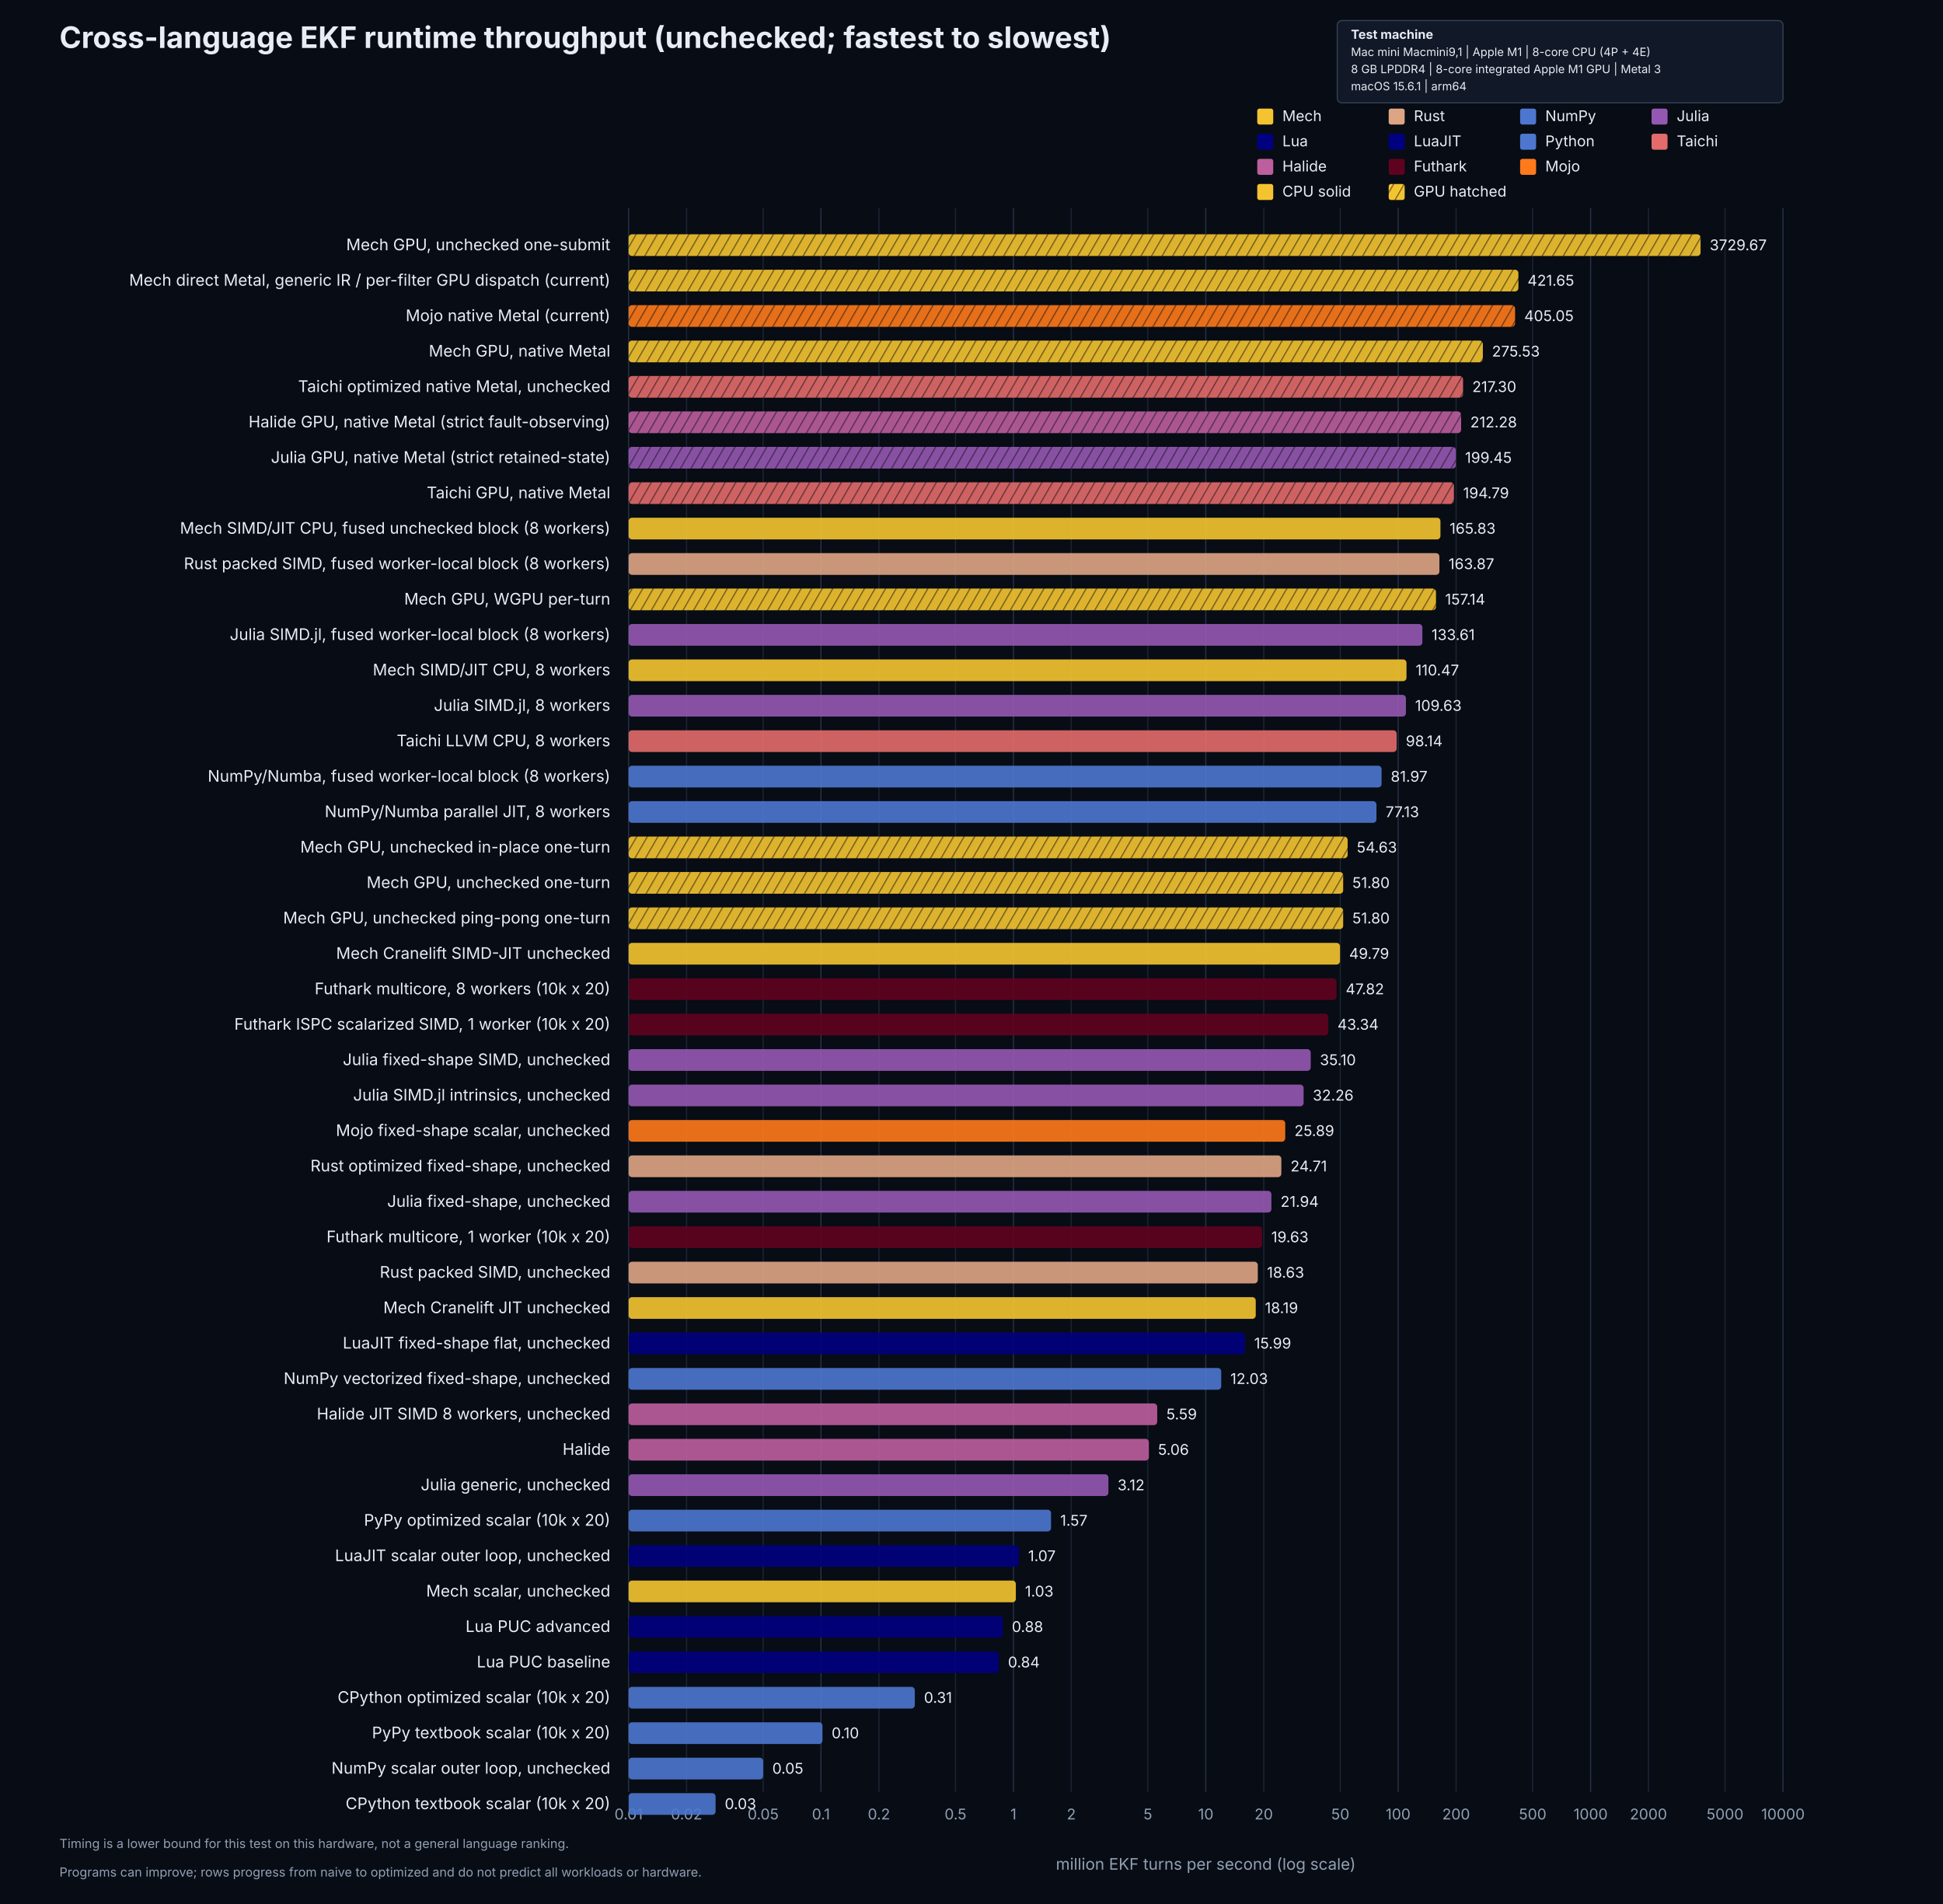
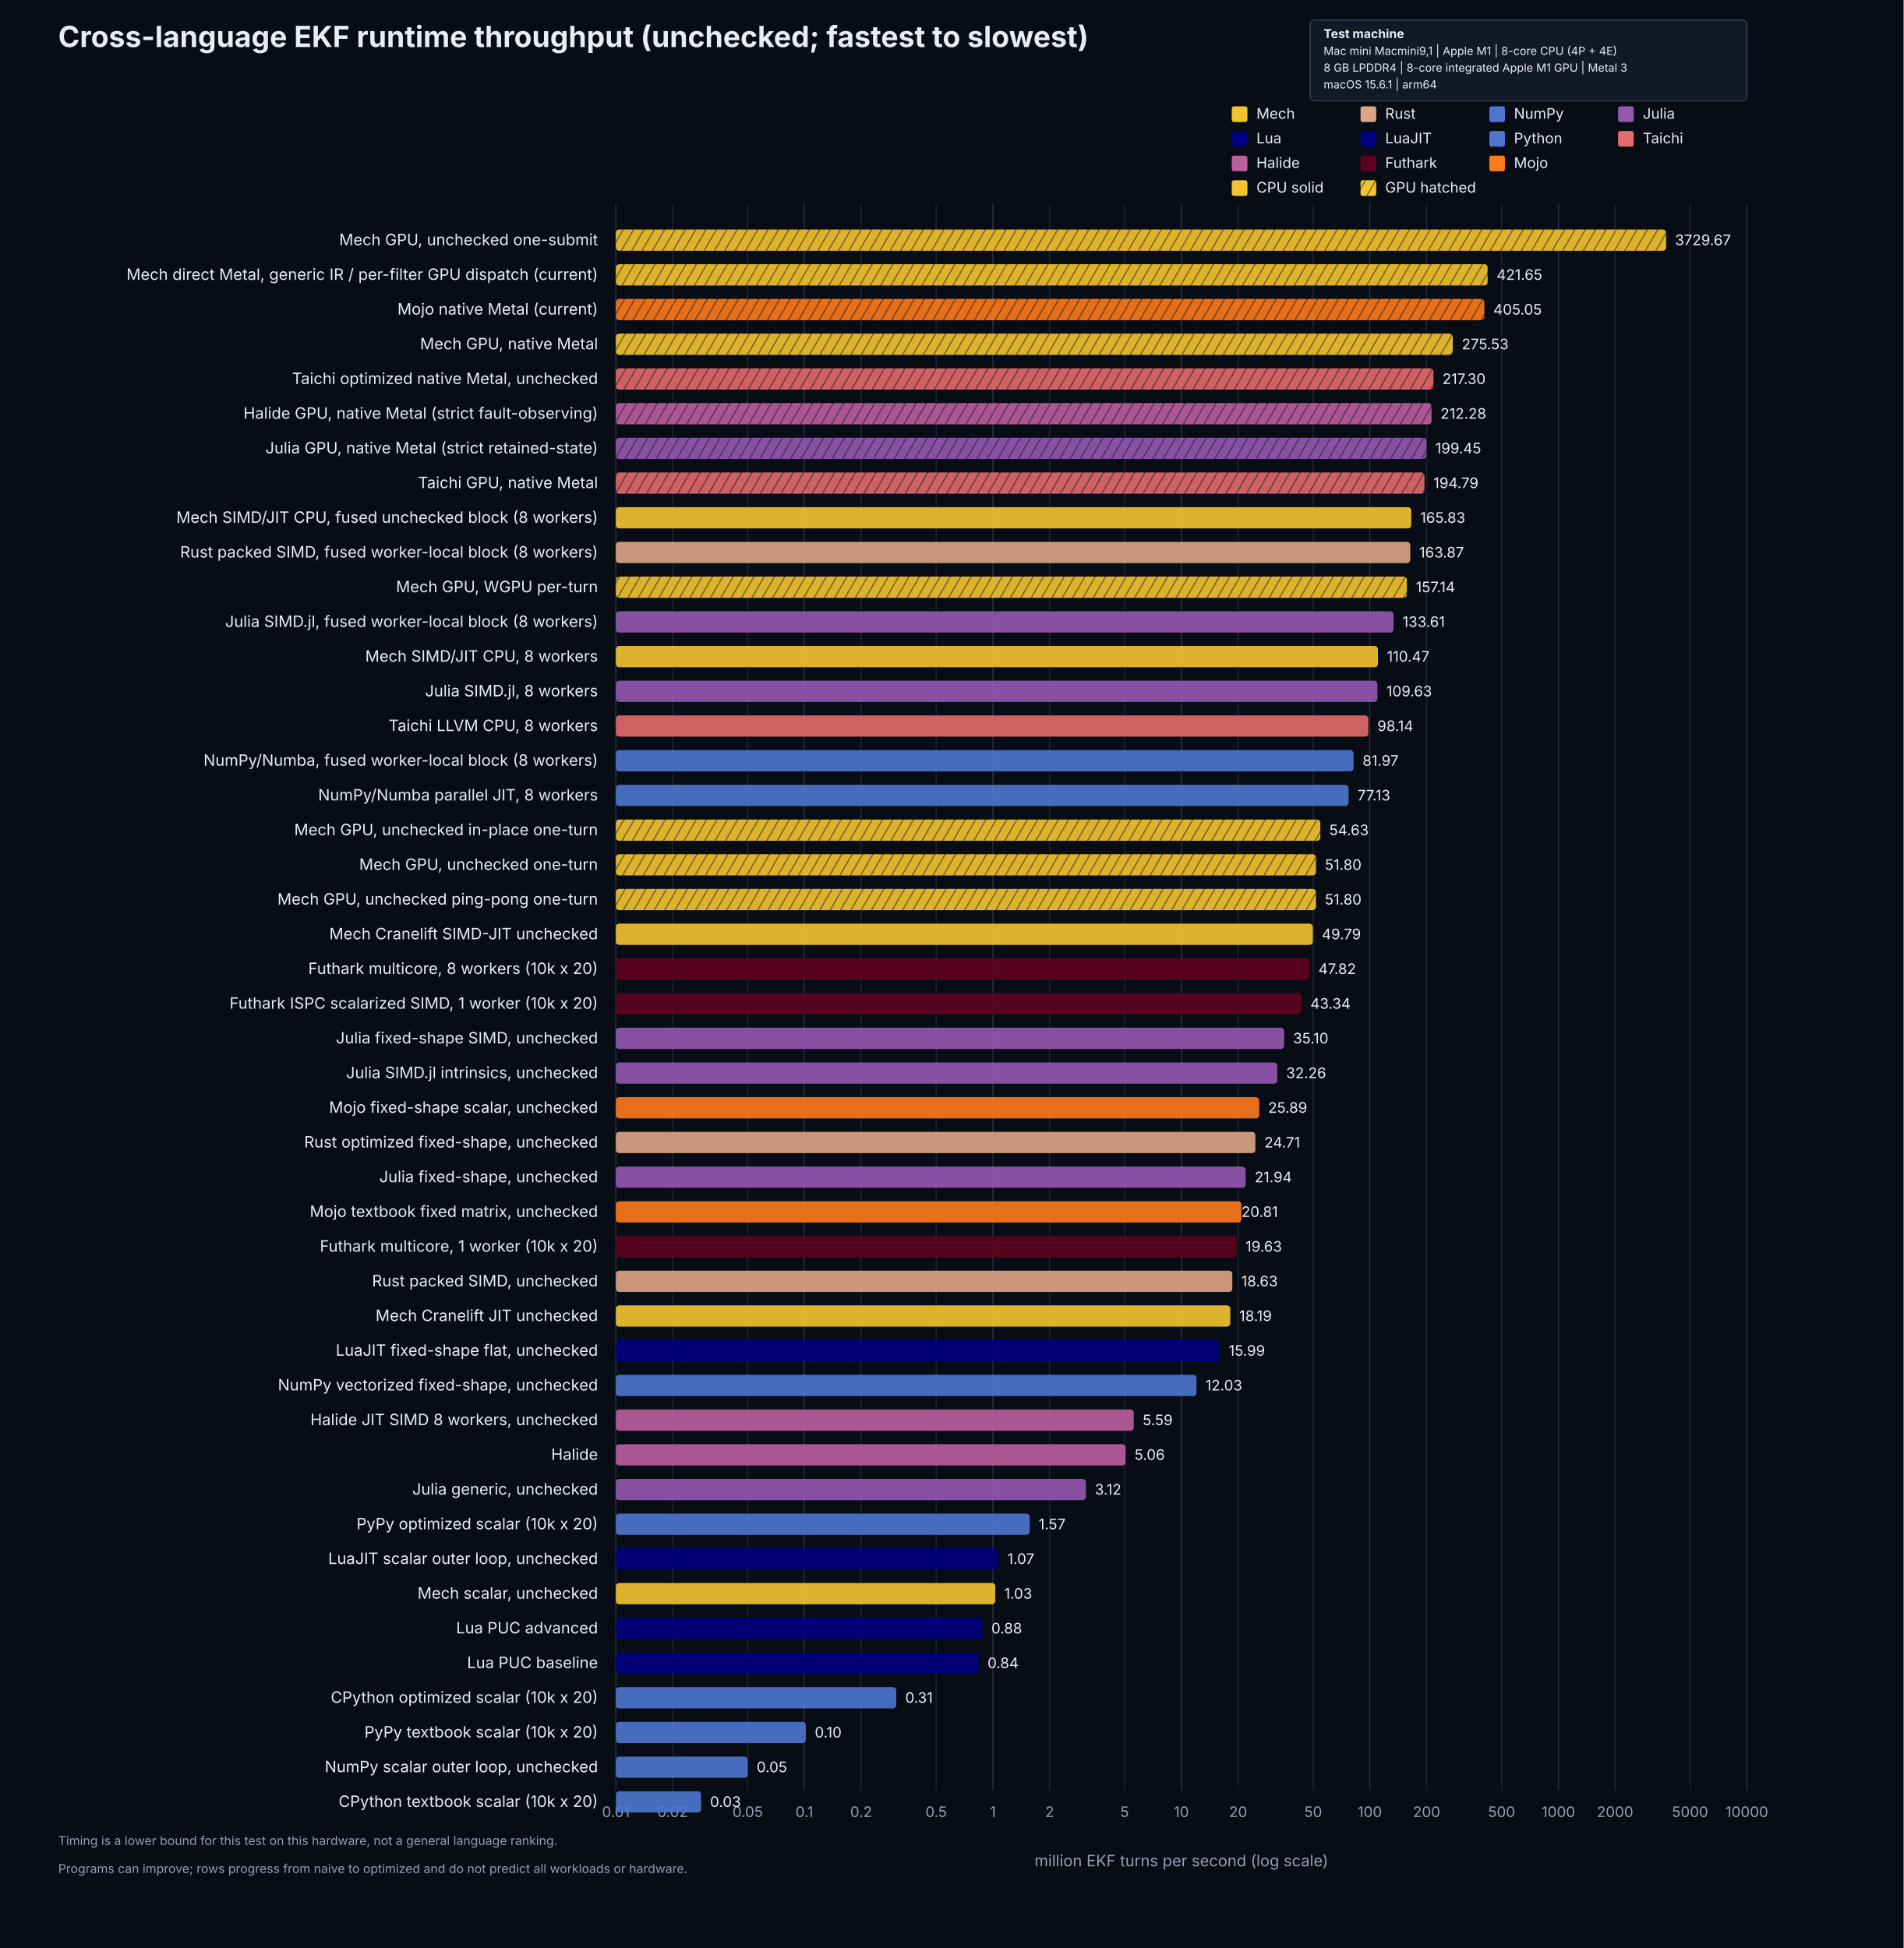
- <svg xmlns="http://www.w3.org/2000/svg" width="1700" height="1666" viewBox="0 0 1700 1666">
-   <rect x="0" y="0" width="1700" height="1666" fill="#080c14" />
+ <svg xmlns="http://www.w3.org/2000/svg" width="1700" height="1740" viewBox="0 0 1700 1740">
+   <rect x="0" y="0" width="1700" height="1740" fill="#080c14" />
  <defs>
    <pattern id="gpu-mech" width="8" height="8" patternUnits="userSpaceOnUse" patternTransform="rotate(30)">
      <rect width="8" height="8" fill="#f4c430" />
      <path d="M0 0V8" stroke="#080c14" stroke-opacity="0.52" stroke-width="2" />
    </pattern>
    <pattern id="gpu-rust" width="8" height="8" patternUnits="userSpaceOnUse" patternTransform="rotate(30)">
      <rect width="8" height="8" fill="#dea584" />
      <path d="M0 0V8" stroke="#080c14" stroke-opacity="0.52" stroke-width="2" />
    </pattern>
    <pattern id="gpu-numpy" width="8" height="8" patternUnits="userSpaceOnUse" patternTransform="rotate(30)">
      <rect width="8" height="8" fill="#4d77cf" />
      <path d="M0 0V8" stroke="#080c14" stroke-opacity="0.52" stroke-width="2" />
    </pattern>
    <pattern id="gpu-julia" width="8" height="8" patternUnits="userSpaceOnUse" patternTransform="rotate(30)">
      <rect width="8" height="8" fill="#9558b2" />
      <path d="M0 0V8" stroke="#080c14" stroke-opacity="0.52" stroke-width="2" />
    </pattern>
    <pattern id="gpu-lua" width="8" height="8" patternUnits="userSpaceOnUse" patternTransform="rotate(30)">
      <rect width="8" height="8" fill="#000080" />
      <path d="M0 0V8" stroke="#080c14" stroke-opacity="0.52" stroke-width="2" />
    </pattern>
    <pattern id="gpu-luajit" width="8" height="8" patternUnits="userSpaceOnUse" patternTransform="rotate(30)">
      <rect width="8" height="8" fill="#000080" />
      <path d="M0 0V8" stroke="#080c14" stroke-opacity="0.52" stroke-width="2" />
    </pattern>
    <pattern id="gpu-python" width="8" height="8" patternUnits="userSpaceOnUse" patternTransform="rotate(30)">
      <rect width="8" height="8" fill="#4d77cf" />
      <path d="M0 0V8" stroke="#080c14" stroke-opacity="0.52" stroke-width="2" />
    </pattern>
    <pattern id="gpu-taichi" width="8" height="8" patternUnits="userSpaceOnUse" patternTransform="rotate(30)">
      <rect width="8" height="8" fill="#e36b6b" />
      <path d="M0 0V8" stroke="#080c14" stroke-opacity="0.52" stroke-width="2" />
    </pattern>
    <pattern id="gpu-halide" width="8" height="8" patternUnits="userSpaceOnUse" patternTransform="rotate(30)">
      <rect width="8" height="8" fill="#BD5E9E" />
      <path d="M0 0V8" stroke="#080c14" stroke-opacity="0.52" stroke-width="2" />
    </pattern>
    <pattern id="gpu-futhark" width="8" height="8" patternUnits="userSpaceOnUse" patternTransform="rotate(30)">
      <rect width="8" height="8" fill="#5f021f" />
      <path d="M0 0V8" stroke="#080c14" stroke-opacity="0.52" stroke-width="2" />
    </pattern>
    <pattern id="gpu-mojo" width="8" height="8" patternUnits="userSpaceOnUse" patternTransform="rotate(30)">
      <rect width="8" height="8" fill="#ff7a1a" />
      <path d="M0 0V8" stroke="#080c14" stroke-opacity="0.52" stroke-width="2" />
    </pattern>
  </defs>
  <style>text{font-family:-apple-system,BlinkMacSystemFont,"Segoe UI",sans-serif;fill:#e8edf5} .muted{fill:#91a0b5} .grid{stroke:#263246;stroke-width:1} .minor-grid{stroke:#1b2536;stroke-width:1} .axis{fill:#91a0b5;font-size:13px} .label{font-size:14px} .value{font-size:13px;font-variant-numeric:tabular-nums}</style>
  <text x="52" y="42" font-size="26" font-weight="700">Cross-language EKF runtime throughput (unchecked; fastest to slowest)</text>
-   <line x1="550.0" y1="182" x2="550.0" y2="1568" class="grid" />
-   <text x="550.0" y="1592" text-anchor="middle" class="axis">0.01</text>
-   <line x1="600.7" y1="182" x2="600.7" y2="1568" class="minor-grid" />
-   <text x="600.7" y="1592" text-anchor="middle" class="axis">0.02</text>
-   <line x1="667.7" y1="182" x2="667.7" y2="1568" class="minor-grid" />
-   <text x="667.7" y="1592" text-anchor="middle" class="axis">0.05</text>
-   <line x1="718.3" y1="182" x2="718.3" y2="1568" class="grid" />
-   <text x="718.3" y="1592" text-anchor="middle" class="axis">0.1</text>
-   <line x1="769.0" y1="182" x2="769.0" y2="1568" class="minor-grid" />
-   <text x="769.0" y="1592" text-anchor="middle" class="axis">0.2</text>
-   <line x1="836.0" y1="182" x2="836.0" y2="1568" class="minor-grid" />
-   <text x="836.0" y="1592" text-anchor="middle" class="axis">0.5</text>
-   <line x1="886.7" y1="182" x2="886.7" y2="1568" class="grid" />
-   <text x="886.7" y="1592" text-anchor="middle" class="axis">1</text>
-   <line x1="937.3" y1="182" x2="937.3" y2="1568" class="minor-grid" />
-   <text x="937.3" y="1592" text-anchor="middle" class="axis">2</text>
-   <line x1="1004.3" y1="182" x2="1004.3" y2="1568" class="minor-grid" />
-   <text x="1004.3" y="1592" text-anchor="middle" class="axis">5</text>
-   <line x1="1055.0" y1="182" x2="1055.0" y2="1568" class="grid" />
-   <text x="1055.0" y="1592" text-anchor="middle" class="axis">10</text>
-   <line x1="1105.7" y1="182" x2="1105.7" y2="1568" class="minor-grid" />
-   <text x="1105.7" y="1592" text-anchor="middle" class="axis">20</text>
-   <line x1="1172.7" y1="182" x2="1172.7" y2="1568" class="minor-grid" />
-   <text x="1172.7" y="1592" text-anchor="middle" class="axis">50</text>
-   <line x1="1223.3" y1="182" x2="1223.3" y2="1568" class="grid" />
-   <text x="1223.3" y="1592" text-anchor="middle" class="axis">100</text>
-   <line x1="1274.0" y1="182" x2="1274.0" y2="1568" class="minor-grid" />
-   <text x="1274.0" y="1592" text-anchor="middle" class="axis">200</text>
-   <line x1="1341.0" y1="182" x2="1341.0" y2="1568" class="minor-grid" />
-   <text x="1341.0" y="1592" text-anchor="middle" class="axis">500</text>
-   <line x1="1391.7" y1="182" x2="1391.7" y2="1568" class="grid" />
-   <text x="1391.7" y="1592" text-anchor="middle" class="axis">1000</text>
-   <line x1="1442.3" y1="182" x2="1442.3" y2="1568" class="minor-grid" />
-   <text x="1442.3" y="1592" text-anchor="middle" class="axis">2000</text>
-   <line x1="1509.3" y1="182" x2="1509.3" y2="1568" class="minor-grid" />
-   <text x="1509.3" y="1592" text-anchor="middle" class="axis">5000</text>
-   <line x1="1560.0" y1="182" x2="1560.0" y2="1568" class="grid" />
-   <text x="1560.0" y="1592" text-anchor="middle" class="axis">10000</text>
-   <text x="1055.0" y="1636" text-anchor="middle" class="muted" font-size="14">million EKF turns per second (log scale)</text>
+   <line x1="550.0" y1="182" x2="550.0" y2="1599" class="grid" />
+   <text x="550.0" y="1623" text-anchor="middle" class="axis">0.01</text>
+   <line x1="600.7" y1="182" x2="600.7" y2="1599" class="minor-grid" />
+   <text x="600.7" y="1623" text-anchor="middle" class="axis">0.02</text>
+   <line x1="667.7" y1="182" x2="667.7" y2="1599" class="minor-grid" />
+   <text x="667.7" y="1623" text-anchor="middle" class="axis">0.05</text>
+   <line x1="718.3" y1="182" x2="718.3" y2="1599" class="grid" />
+   <text x="718.3" y="1623" text-anchor="middle" class="axis">0.1</text>
+   <line x1="769.0" y1="182" x2="769.0" y2="1599" class="minor-grid" />
+   <text x="769.0" y="1623" text-anchor="middle" class="axis">0.2</text>
+   <line x1="836.0" y1="182" x2="836.0" y2="1599" class="minor-grid" />
+   <text x="836.0" y="1623" text-anchor="middle" class="axis">0.5</text>
+   <line x1="886.7" y1="182" x2="886.7" y2="1599" class="grid" />
+   <text x="886.7" y="1623" text-anchor="middle" class="axis">1</text>
+   <line x1="937.3" y1="182" x2="937.3" y2="1599" class="minor-grid" />
+   <text x="937.3" y="1623" text-anchor="middle" class="axis">2</text>
+   <line x1="1004.3" y1="182" x2="1004.3" y2="1599" class="minor-grid" />
+   <text x="1004.3" y="1623" text-anchor="middle" class="axis">5</text>
+   <line x1="1055.0" y1="182" x2="1055.0" y2="1599" class="grid" />
+   <text x="1055.0" y="1623" text-anchor="middle" class="axis">10</text>
+   <line x1="1105.7" y1="182" x2="1105.7" y2="1599" class="minor-grid" />
+   <text x="1105.7" y="1623" text-anchor="middle" class="axis">20</text>
+   <line x1="1172.7" y1="182" x2="1172.7" y2="1599" class="minor-grid" />
+   <text x="1172.7" y="1623" text-anchor="middle" class="axis">50</text>
+   <line x1="1223.3" y1="182" x2="1223.3" y2="1599" class="grid" />
+   <text x="1223.3" y="1623" text-anchor="middle" class="axis">100</text>
+   <line x1="1274.0" y1="182" x2="1274.0" y2="1599" class="minor-grid" />
+   <text x="1274.0" y="1623" text-anchor="middle" class="axis">200</text>
+   <line x1="1341.0" y1="182" x2="1341.0" y2="1599" class="minor-grid" />
+   <text x="1341.0" y="1623" text-anchor="middle" class="axis">500</text>
+   <line x1="1391.7" y1="182" x2="1391.7" y2="1599" class="grid" />
+   <text x="1391.7" y="1623" text-anchor="middle" class="axis">1000</text>
+   <line x1="1442.3" y1="182" x2="1442.3" y2="1599" class="minor-grid" />
+   <text x="1442.3" y="1623" text-anchor="middle" class="axis">2000</text>
+   <line x1="1509.3" y1="182" x2="1509.3" y2="1599" class="minor-grid" />
+   <text x="1509.3" y="1623" text-anchor="middle" class="axis">5000</text>
+   <line x1="1560.0" y1="182" x2="1560.0" y2="1599" class="grid" />
+   <text x="1560.0" y="1623" text-anchor="middle" class="axis">10000</text>
+   <text x="1055.0" y="1667" text-anchor="middle" class="muted" font-size="14">million EKF turns per second (log scale)</text>
  <rect x="1100" y="95" width="14" height="14" rx="2" fill="#f4c430" />
  <text x="1122" y="106" font-size="13">Mech</text>
  <rect x="1215" y="95" width="14" height="14" rx="2" fill="#dea584" />
  <text x="1237" y="106" font-size="13">Rust</text>
  <rect x="1330" y="95" width="14" height="14" rx="2" fill="#4d77cf" />
  <text x="1352" y="106" font-size="13">NumPy</text>
  <rect x="1445" y="95" width="14" height="14" rx="2" fill="#9558b2" />
  <text x="1467" y="106" font-size="13">Julia</text>
  <rect x="1100" y="117" width="14" height="14" rx="2" fill="#000080" />
  <text x="1122" y="128" font-size="13">Lua</text>
  <rect x="1215" y="117" width="14" height="14" rx="2" fill="#000080" />
  <text x="1237" y="128" font-size="13">LuaJIT</text>
  <rect x="1330" y="117" width="14" height="14" rx="2" fill="#4d77cf" />
  <text x="1352" y="128" font-size="13">Python</text>
  <rect x="1445" y="117" width="14" height="14" rx="2" fill="#e36b6b" />
  <text x="1467" y="128" font-size="13">Taichi</text>
  <rect x="1100" y="139" width="14" height="14" rx="2" fill="#BD5E9E" />
  <text x="1122" y="150" font-size="13">Halide</text>
  <rect x="1215" y="139" width="14" height="14" rx="2" fill="#5f021f" />
  <text x="1237" y="150" font-size="13">Futhark</text>
  <rect x="1330" y="139" width="14" height="14" rx="2" fill="#ff7a1a" />
  <text x="1352" y="150" font-size="13">Mojo</text>
  <rect x="1100" y="161" width="14" height="14" rx="2" fill="#f4c430" />
  <text x="1122" y="172" font-size="13">CPU solid</text>
  <rect x="1215" y="161" width="14" height="14" rx="2" fill="url(#gpu-mech)" />
  <text x="1237" y="172" font-size="13">GPU hatched</text>
  <text x="534" y="219" text-anchor="end" class="label">Mech GPU, unchecked one-submit</text>
  <rect x="550" y="205" width="937.9" height="19" rx="3" fill="url(#gpu-mech)" opacity="0.9" />
  <text x="1495.9" y="219" class="value">3729.67</text>
  <text x="534" y="250" text-anchor="end" class="label">Mech direct Metal, generic IR / per-filter GPU dispatch (current)</text>
  <rect x="550" y="236" width="778.5" height="19" rx="3" fill="url(#gpu-mech)" opacity="0.9" />
  <text x="1336.5" y="250" class="value">421.65</text>
  <text x="534" y="281" text-anchor="end" class="label">Mojo native Metal (current)</text>
  <rect x="550" y="267" width="775.6" height="19" rx="3" fill="url(#gpu-mojo)" opacity="0.9" />
  <text x="1333.6" y="281" class="value">405.05</text>
  <text x="534" y="312" text-anchor="end" class="label">Mech GPU, native Metal</text>
  <rect x="550" y="298" width="747.4" height="19" rx="3" fill="url(#gpu-mech)" opacity="0.9" />
  <text x="1305.4" y="312" class="value">275.53</text>
  <text x="534" y="343" text-anchor="end" class="label">Taichi optimized native Metal, unchecked</text>
  <rect x="550" y="329" width="730.1" height="19" rx="3" fill="url(#gpu-taichi)" opacity="0.9" />
  <text x="1288.1" y="343" class="value">217.30</text>
  <text x="534" y="374" text-anchor="end" class="label">Halide GPU, native Metal (strict fault-observing)</text>
  <rect x="550" y="360" width="728.4" height="19" rx="3" fill="url(#gpu-halide)" opacity="0.9" />
  <text x="1286.4" y="374" class="value">212.28</text>
  <text x="534" y="405" text-anchor="end" class="label">Julia GPU, native Metal (strict retained-state)</text>
  <rect x="550" y="391" width="723.8" height="19" rx="3" fill="url(#gpu-julia)" opacity="0.9" />
  <text x="1281.8" y="405" class="value">199.45</text>
  <text x="534" y="436" text-anchor="end" class="label">Taichi GPU, native Metal</text>
  <rect x="550" y="422" width="722.1" height="19" rx="3" fill="url(#gpu-taichi)" opacity="0.9" />
  <text x="1280.1" y="436" class="value">194.79</text>
  <text x="534" y="467" text-anchor="end" class="label">Mech SIMD/JIT CPU, fused unchecked block (8 workers)</text>
  <rect x="550" y="453" width="710.3" height="19" rx="3" fill="#f4c430" opacity="0.9" />
  <text x="1268.3" y="467" class="value">165.83</text>
  <text x="534" y="498" text-anchor="end" class="label">Rust packed SIMD, fused worker-local block (8 workers)</text>
  <rect x="550" y="484" width="709.4" height="19" rx="3" fill="#dea584" opacity="0.9" />
  <text x="1267.4" y="498" class="value">163.87</text>
  <text x="534" y="529" text-anchor="end" class="label">Mech GPU, WGPU per-turn</text>
  <rect x="550" y="515" width="706.4" height="19" rx="3" fill="url(#gpu-mech)" opacity="0.9" />
  <text x="1264.4" y="529" class="value">157.14</text>
  <text x="534" y="560" text-anchor="end" class="label">Julia SIMD.jl, fused worker-local block (8 workers)</text>
  <rect x="550" y="546" width="694.5" height="19" rx="3" fill="#9558b2" opacity="0.9" />
  <text x="1252.5" y="560" class="value">133.61</text>
  <text x="534" y="591" text-anchor="end" class="label">Mech SIMD/JIT CPU, 8 workers</text>
  <rect x="550" y="577" width="680.6" height="19" rx="3" fill="#f4c430" opacity="0.9" />
  <text x="1238.6" y="591" class="value">110.47</text>
  <text x="534" y="622" text-anchor="end" class="label">Julia SIMD.jl, 8 workers</text>
  <rect x="550" y="608" width="680.1" height="19" rx="3" fill="#9558b2" opacity="0.9" />
  <text x="1238.1" y="622" class="value">109.63</text>
  <text x="534" y="653" text-anchor="end" class="label">Taichi LLVM CPU, 8 workers</text>
  <rect x="550" y="639" width="672.0" height="19" rx="3" fill="#e36b6b" opacity="0.9" />
  <text x="1230.0" y="653" class="value">98.14</text>
  <text x="534" y="684" text-anchor="end" class="label">NumPy/Numba, fused worker-local block (8 workers)</text>
  <rect x="550" y="670" width="658.8" height="19" rx="3" fill="#4d77cf" opacity="0.9" />
  <text x="1216.8" y="684" class="value">81.97</text>
  <text x="534" y="715" text-anchor="end" class="label">NumPy/Numba parallel JIT, 8 workers</text>
  <rect x="550" y="701" width="654.3" height="19" rx="3" fill="#4d77cf" opacity="0.9" />
  <text x="1212.3" y="715" class="value">77.13</text>
  <text x="534" y="746" text-anchor="end" class="label">Mech GPU, unchecked in-place one-turn</text>
  <rect x="550" y="732" width="629.1" height="19" rx="3" fill="url(#gpu-mech)" opacity="0.9" />
  <text x="1187.1" y="746" class="value">54.63</text>
  <text x="534" y="777" text-anchor="end" class="label">Mech GPU, unchecked one-turn</text>
  <rect x="550" y="763" width="625.2" height="19" rx="3" fill="url(#gpu-mech)" opacity="0.9" />
  <text x="1183.2" y="777" class="value">51.80</text>
  <text x="534" y="808" text-anchor="end" class="label">Mech GPU, unchecked ping-pong one-turn</text>
  <rect x="550" y="794" width="625.2" height="19" rx="3" fill="url(#gpu-mech)" opacity="0.9" />
  <text x="1183.2" y="808" class="value">51.80</text>
  <text x="534" y="839" text-anchor="end" class="label">Mech Cranelift SIMD-JIT unchecked</text>
  <rect x="550" y="825" width="622.4" height="19" rx="3" fill="#f4c430" opacity="0.9" />
  <text x="1180.4" y="839" class="value">49.79</text>
  <text x="534" y="870" text-anchor="end" class="label">Futhark multicore, 8 workers (10k x 20)</text>
  <rect x="550" y="856" width="619.4" height="19" rx="3" fill="#5f021f" opacity="0.9" />
  <text x="1177.4" y="870" class="value">47.82</text>
  <text x="534" y="901" text-anchor="end" class="label">Futhark ISPC scalarized SIMD, 1 worker (10k x 20)</text>
  <rect x="550" y="887" width="612.2" height="19" rx="3" fill="#5f021f" opacity="0.9" />
  <text x="1170.2" y="901" class="value">43.34</text>
  <text x="534" y="932" text-anchor="end" class="label">Julia fixed-shape SIMD, unchecked</text>
  <rect x="550" y="918" width="596.8" height="19" rx="3" fill="#9558b2" opacity="0.9" />
  <text x="1154.8" y="932" class="value">35.10</text>
  <text x="534" y="963" text-anchor="end" class="label">Julia SIMD.jl intrinsics, unchecked</text>
  <rect x="550" y="949" width="590.6" height="19" rx="3" fill="#9558b2" opacity="0.9" />
  <text x="1148.6" y="963" class="value">32.26</text>
  <text x="534" y="994" text-anchor="end" class="label">Mojo fixed-shape scalar, unchecked</text>
  <rect x="550" y="980" width="574.5" height="19" rx="3" fill="#ff7a1a" opacity="0.9" />
  <text x="1132.5" y="994" class="value">25.89</text>
  <text x="534" y="1025" text-anchor="end" class="label">Rust optimized fixed-shape, unchecked</text>
  <rect x="550" y="1011" width="571.1" height="19" rx="3" fill="#dea584" opacity="0.9" />
  <text x="1129.1" y="1025" class="value">24.71</text>
  <text x="534" y="1056" text-anchor="end" class="label">Julia fixed-shape, unchecked</text>
  <rect x="550" y="1042" width="562.4" height="19" rx="3" fill="#9558b2" opacity="0.9" />
  <text x="1120.4" y="1056" class="value">21.94</text>
-   <text x="534" y="1087" text-anchor="end" class="label">Futhark multicore, 1 worker (10k x 20)</text>
-   <rect x="550" y="1073" width="554.3" height="19" rx="3" fill="#5f021f" opacity="0.9" />
-   <text x="1112.3" y="1087" class="value">19.63</text>
-   <text x="534" y="1118" text-anchor="end" class="label">Rust packed SIMD, unchecked</text>
-   <rect x="550" y="1104" width="550.5" height="19" rx="3" fill="#dea584" opacity="0.9" />
-   <text x="1108.5" y="1118" class="value">18.63</text>
-   <text x="534" y="1149" text-anchor="end" class="label">Mech Cranelift JIT unchecked</text>
-   <rect x="550" y="1135" width="548.7" height="19" rx="3" fill="#f4c430" opacity="0.9" />
-   <text x="1106.7" y="1149" class="value">18.19</text>
-   <text x="534" y="1180" text-anchor="end" class="label">LuaJIT fixed-shape flat, unchecked</text>
-   <rect x="550" y="1166" width="539.3" height="19" rx="3" fill="#000080" opacity="0.9" />
-   <text x="1097.3" y="1180" class="value">15.99</text>
-   <text x="534" y="1211" text-anchor="end" class="label">NumPy vectorized fixed-shape, unchecked</text>
-   <rect x="550" y="1197" width="518.5" height="19" rx="3" fill="#4d77cf" opacity="0.9" />
-   <text x="1076.5" y="1211" class="value">12.03</text>
-   <text x="534" y="1242" text-anchor="end" class="label">Halide JIT SIMD 8 workers, unchecked</text>
-   <rect x="550" y="1228" width="462.5" height="19" rx="3" fill="#BD5E9E" opacity="0.9" />
-   <text x="1020.5" y="1242" class="value">5.59</text>
-   <text x="534" y="1273" text-anchor="end" class="label">Halide</text>
-   <rect x="550" y="1259" width="455.2" height="19" rx="3" fill="#BD5E9E" opacity="0.9" />
-   <text x="1013.2" y="1273" class="value">5.06</text>
-   <text x="534" y="1304" text-anchor="end" class="label">Julia generic, unchecked</text>
-   <rect x="550" y="1290" width="419.8" height="19" rx="3" fill="#9558b2" opacity="0.9" />
-   <text x="977.8" y="1304" class="value">3.12</text>
-   <text x="534" y="1335" text-anchor="end" class="label">PyPy optimized scalar (10k x 20)</text>
-   <rect x="550" y="1321" width="369.6" height="19" rx="3" fill="#4d77cf" opacity="0.9" />
-   <text x="927.6" y="1335" class="value">1.57</text>
-   <text x="534" y="1366" text-anchor="end" class="label">LuaJIT scalar outer loop, unchecked</text>
-   <rect x="550" y="1352" width="341.6" height="19" rx="3" fill="#000080" opacity="0.9" />
-   <text x="899.6" y="1366" class="value">1.07</text>
-   <text x="534" y="1397" text-anchor="end" class="label">Mech scalar, unchecked</text>
-   <rect x="550" y="1383" width="338.8" height="19" rx="3" fill="#f4c430" opacity="0.9" />
-   <text x="896.8" y="1397" class="value">1.03</text>
-   <text x="534" y="1428" text-anchor="end" class="label">Lua PUC advanced</text>
-   <rect x="550" y="1414" width="327.3" height="19" rx="3" fill="#000080" opacity="0.9" />
-   <text x="885.3" y="1428" class="value">0.88</text>
-   <text x="534" y="1459" text-anchor="end" class="label">Lua PUC baseline</text>
-   <rect x="550" y="1445" width="323.9" height="19" rx="3" fill="#000080" opacity="0.9" />
-   <text x="881.9" y="1459" class="value">0.84</text>
-   <text x="534" y="1490" text-anchor="end" class="label">CPython optimized scalar (10k x 20)</text>
-   <rect x="550" y="1476" width="250.4" height="19" rx="3" fill="#4d77cf" opacity="0.9" />
-   <text x="808.4" y="1490" class="value">0.31</text>
-   <text x="534" y="1521" text-anchor="end" class="label">PyPy textbook scalar (10k x 20)</text>
-   <rect x="550" y="1507" width="169.6" height="19" rx="3" fill="#4d77cf" opacity="0.9" />
-   <text x="727.6" y="1521" class="value">0.10</text>
-   <text x="534" y="1552" text-anchor="end" class="label">NumPy scalar outer loop, unchecked</text>
-   <rect x="550" y="1538" width="117.7" height="19" rx="3" fill="#4d77cf" opacity="0.9" />
-   <text x="675.7" y="1552" class="value">0.05</text>
-   <text x="534" y="1583" text-anchor="end" class="label">CPython textbook scalar (10k x 20)</text>
-   <rect x="550" y="1569" width="76.1" height="19" rx="3" fill="#4d77cf" opacity="0.9" />
-   <text x="634.1" y="1583" class="value">0.03</text>
+   <text x="534" y="1087" text-anchor="end" class="label">Mojo textbook fixed matrix, unchecked</text>
+   <rect x="550" y="1073" width="558.6" height="19" rx="3" fill="#ff7a1a" opacity="0.9" />
+   <text x="1108.6" y="1087" class="value">20.81</text>
+   <text x="534" y="1118" text-anchor="end" class="label">Futhark multicore, 1 worker (10k x 20)</text>
+   <rect x="550" y="1104" width="554.3" height="19" rx="3" fill="#5f021f" opacity="0.9" />
+   <text x="1112.3" y="1118" class="value">19.63</text>
+   <text x="534" y="1149" text-anchor="end" class="label">Rust packed SIMD, unchecked</text>
+   <rect x="550" y="1135" width="550.5" height="19" rx="3" fill="#dea584" opacity="0.9" />
+   <text x="1108.5" y="1149" class="value">18.63</text>
+   <text x="534" y="1180" text-anchor="end" class="label">Mech Cranelift JIT unchecked</text>
+   <rect x="550" y="1166" width="548.7" height="19" rx="3" fill="#f4c430" opacity="0.9" />
+   <text x="1106.7" y="1180" class="value">18.19</text>
+   <text x="534" y="1211" text-anchor="end" class="label">LuaJIT fixed-shape flat, unchecked</text>
+   <rect x="550" y="1197" width="539.3" height="19" rx="3" fill="#000080" opacity="0.9" />
+   <text x="1097.3" y="1211" class="value">15.99</text>
+   <text x="534" y="1242" text-anchor="end" class="label">NumPy vectorized fixed-shape, unchecked</text>
+   <rect x="550" y="1228" width="518.5" height="19" rx="3" fill="#4d77cf" opacity="0.9" />
+   <text x="1076.5" y="1242" class="value">12.03</text>
+   <text x="534" y="1273" text-anchor="end" class="label">Halide JIT SIMD 8 workers, unchecked</text>
+   <rect x="550" y="1259" width="462.5" height="19" rx="3" fill="#BD5E9E" opacity="0.9" />
+   <text x="1020.5" y="1273" class="value">5.59</text>
+   <text x="534" y="1304" text-anchor="end" class="label">Halide</text>
+   <rect x="550" y="1290" width="455.2" height="19" rx="3" fill="#BD5E9E" opacity="0.9" />
+   <text x="1013.2" y="1304" class="value">5.06</text>
+   <text x="534" y="1335" text-anchor="end" class="label">Julia generic, unchecked</text>
+   <rect x="550" y="1321" width="419.8" height="19" rx="3" fill="#9558b2" opacity="0.9" />
+   <text x="977.8" y="1335" class="value">3.12</text>
+   <text x="534" y="1366" text-anchor="end" class="label">PyPy optimized scalar (10k x 20)</text>
+   <rect x="550" y="1352" width="369.6" height="19" rx="3" fill="#4d77cf" opacity="0.9" />
+   <text x="927.6" y="1366" class="value">1.57</text>
+   <text x="534" y="1397" text-anchor="end" class="label">LuaJIT scalar outer loop, unchecked</text>
+   <rect x="550" y="1383" width="341.6" height="19" rx="3" fill="#000080" opacity="0.9" />
+   <text x="899.6" y="1397" class="value">1.07</text>
+   <text x="534" y="1428" text-anchor="end" class="label">Mech scalar, unchecked</text>
+   <rect x="550" y="1414" width="338.8" height="19" rx="3" fill="#f4c430" opacity="0.9" />
+   <text x="896.8" y="1428" class="value">1.03</text>
+   <text x="534" y="1459" text-anchor="end" class="label">Lua PUC advanced</text>
+   <rect x="550" y="1445" width="327.3" height="19" rx="3" fill="#000080" opacity="0.9" />
+   <text x="885.3" y="1459" class="value">0.88</text>
+   <text x="534" y="1490" text-anchor="end" class="label">Lua PUC baseline</text>
+   <rect x="550" y="1476" width="323.9" height="19" rx="3" fill="#000080" opacity="0.9" />
+   <text x="881.9" y="1490" class="value">0.84</text>
+   <text x="534" y="1521" text-anchor="end" class="label">CPython optimized scalar (10k x 20)</text>
+   <rect x="550" y="1507" width="250.4" height="19" rx="3" fill="#4d77cf" opacity="0.9" />
+   <text x="808.4" y="1521" class="value">0.31</text>
+   <text x="534" y="1552" text-anchor="end" class="label">PyPy textbook scalar (10k x 20)</text>
+   <rect x="550" y="1538" width="169.6" height="19" rx="3" fill="#4d77cf" opacity="0.9" />
+   <text x="727.6" y="1552" class="value">0.10</text>
+   <text x="534" y="1583" text-anchor="end" class="label">NumPy scalar outer loop, unchecked</text>
+   <rect x="550" y="1569" width="117.7" height="19" rx="3" fill="#4d77cf" opacity="0.9" />
+   <text x="675.7" y="1583" class="value">0.05</text>
+   <text x="534" y="1614" text-anchor="end" class="label">CPython textbook scalar (10k x 20)</text>
+   <rect x="550" y="1600" width="76.1" height="19" rx="3" fill="#4d77cf" opacity="0.9" />
+   <text x="634.1" y="1614" class="value">0.03</text>
  <g aria-label="Test machine">
    <rect x="1170" y="18" width="390" height="72" rx="4" fill="#111827" stroke="#334155" />
    <text x="1182" y="34" fill="#e8edf5" font-size="11" font-weight="700">Test machine</text>
    <text x="1182" y="49" fill="#91a0b5" font-size="10">Mac mini Macmini9,1 | Apple M1 | 8-core CPU (4P + 4E)</text>
    <text x="1182" y="64" fill="#91a0b5" font-size="10">8 GB LPDDR4 | 8-core integrated Apple M1 GPU | Metal 3</text>
    <text x="1182" y="79" fill="#91a0b5" font-size="10">macOS 15.6.1 | arm64</text>
  </g>
-   <text x="52" y="1617" class="muted" font-size="11">Timing is a lower bound for this test on this hardware, not a general language ranking.</text>
-   <text x="52" y="1642" class="muted" font-size="11">Programs can improve; rows progress from naive to optimized and do not predict all workloads or hardware.</text>
+   <text x="52" y="1648" class="muted" font-size="11">Timing is a lower bound for this test on this hardware, not a general language ranking.</text>
+   <text x="52" y="1673" class="muted" font-size="11">Programs can improve; rows progress from naive to optimized and do not predict all workloads or hardware.</text>
</svg>
